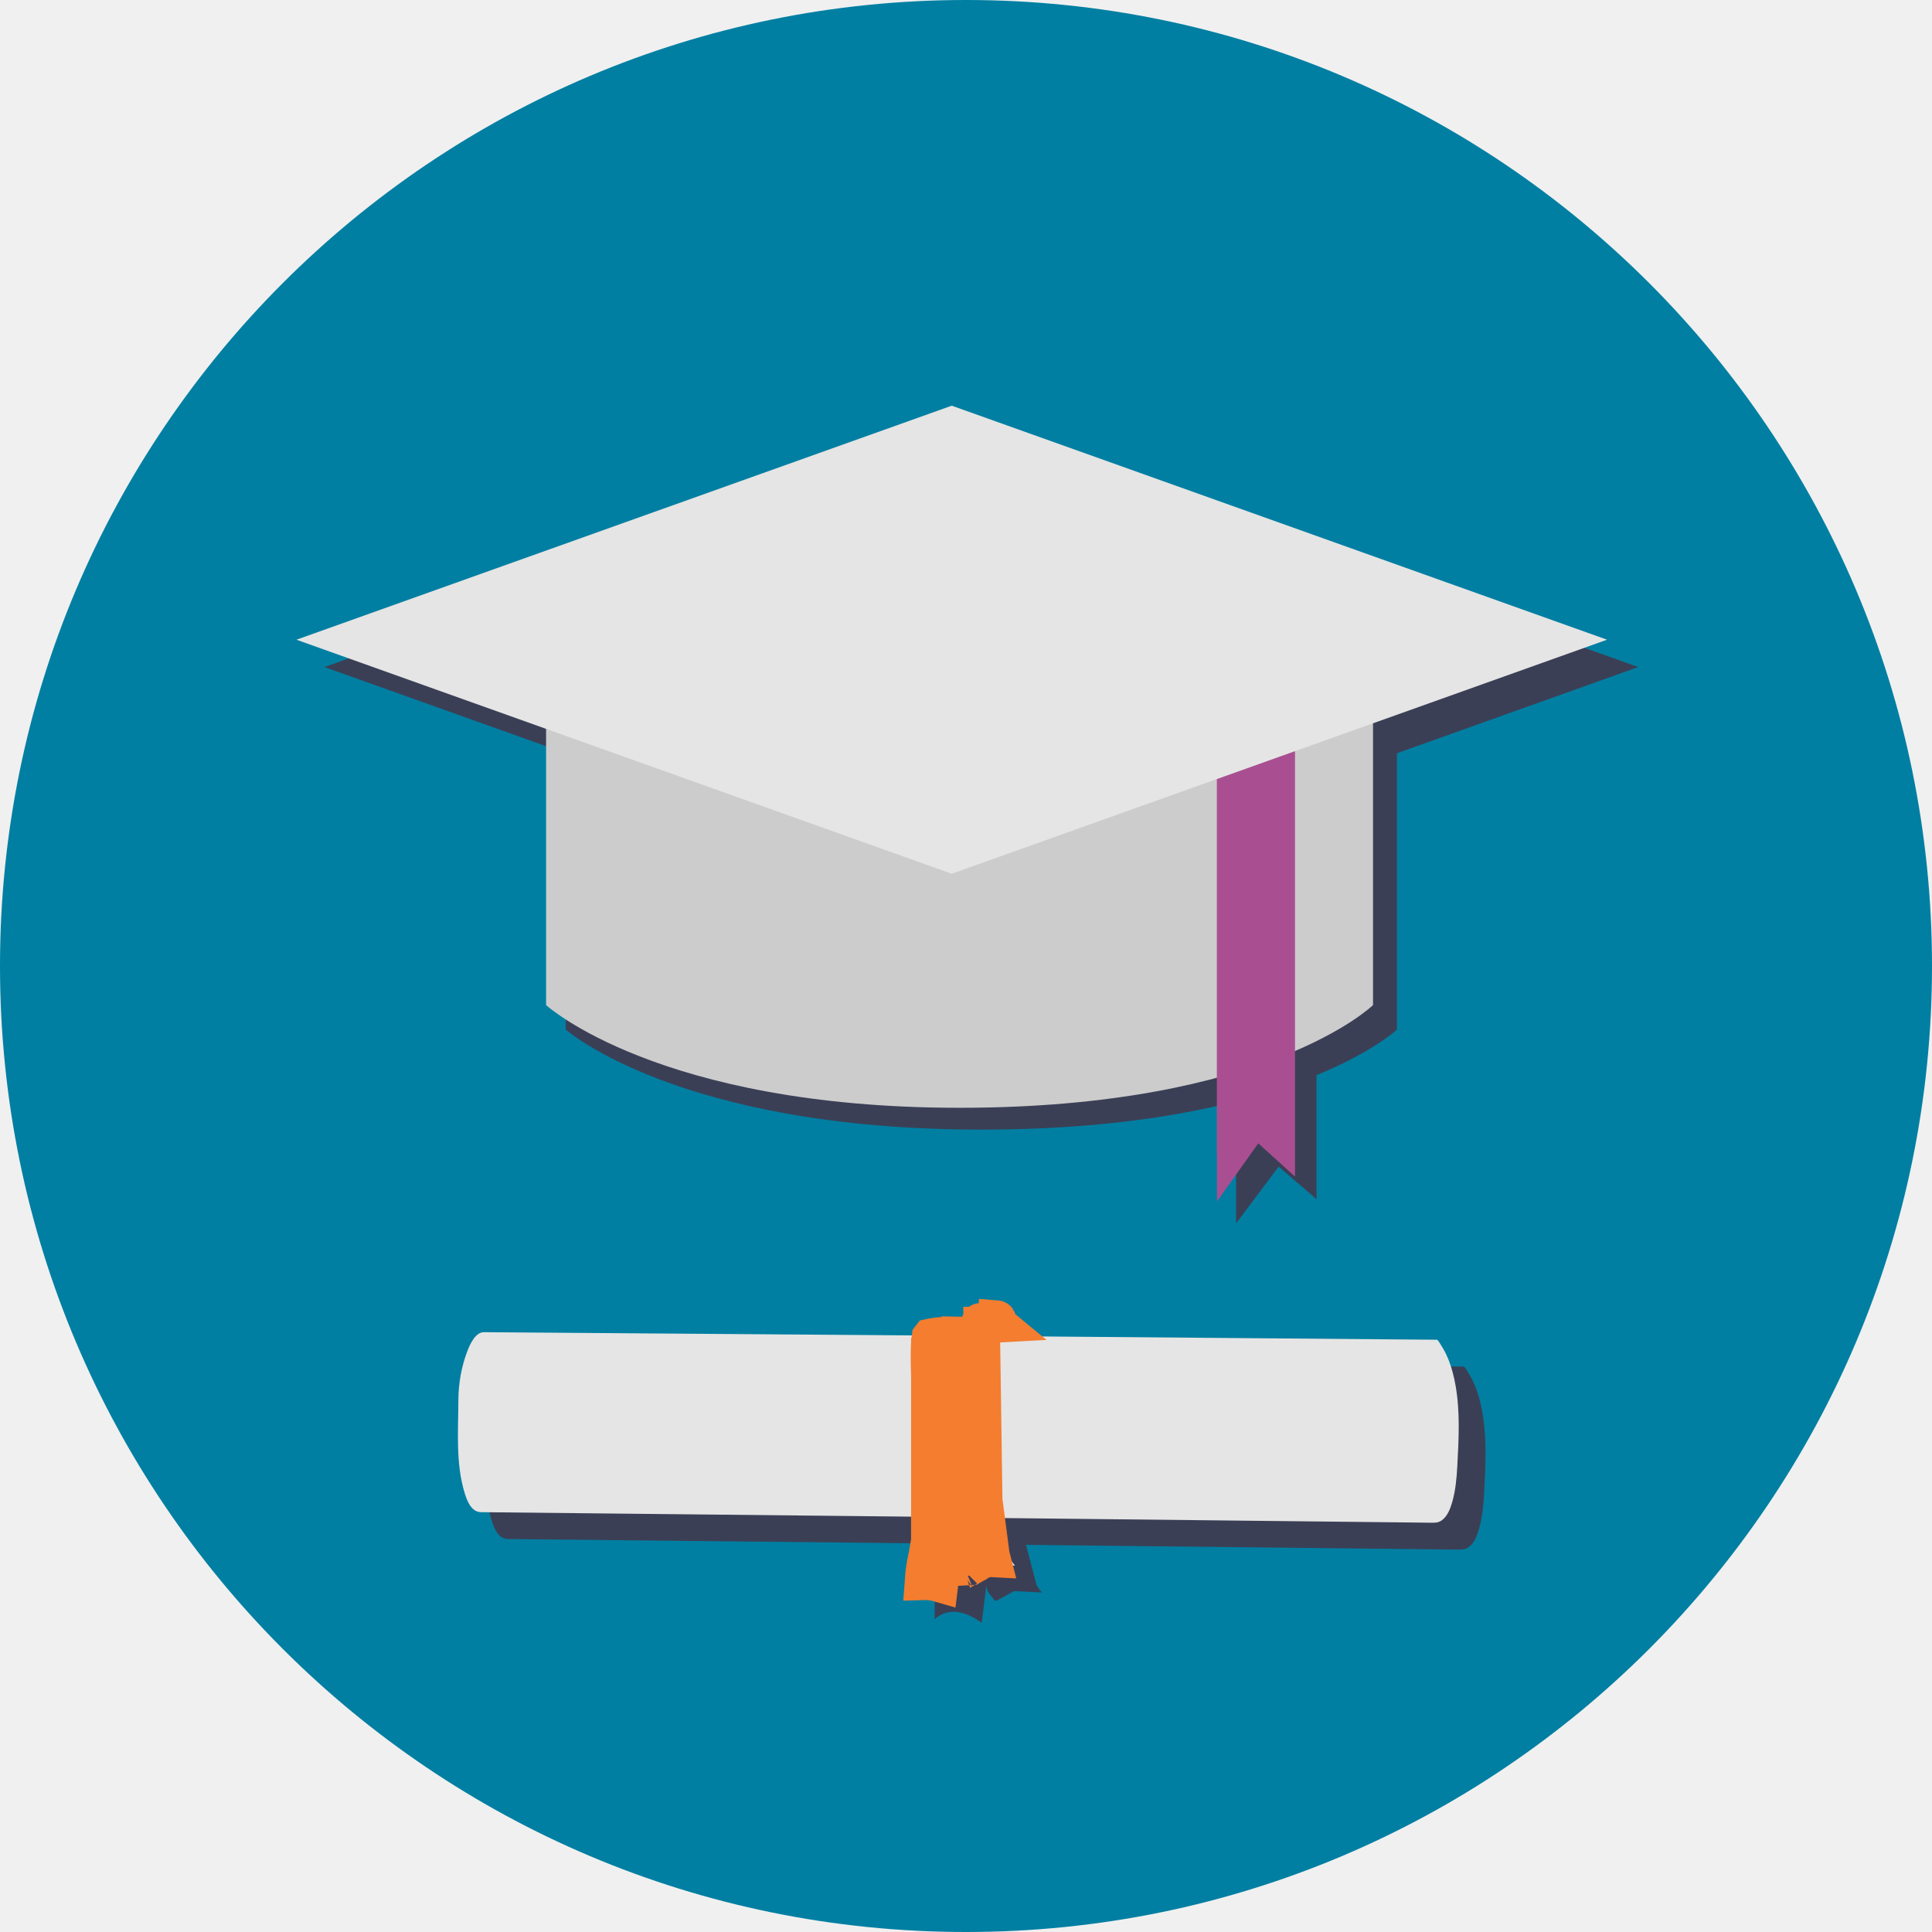
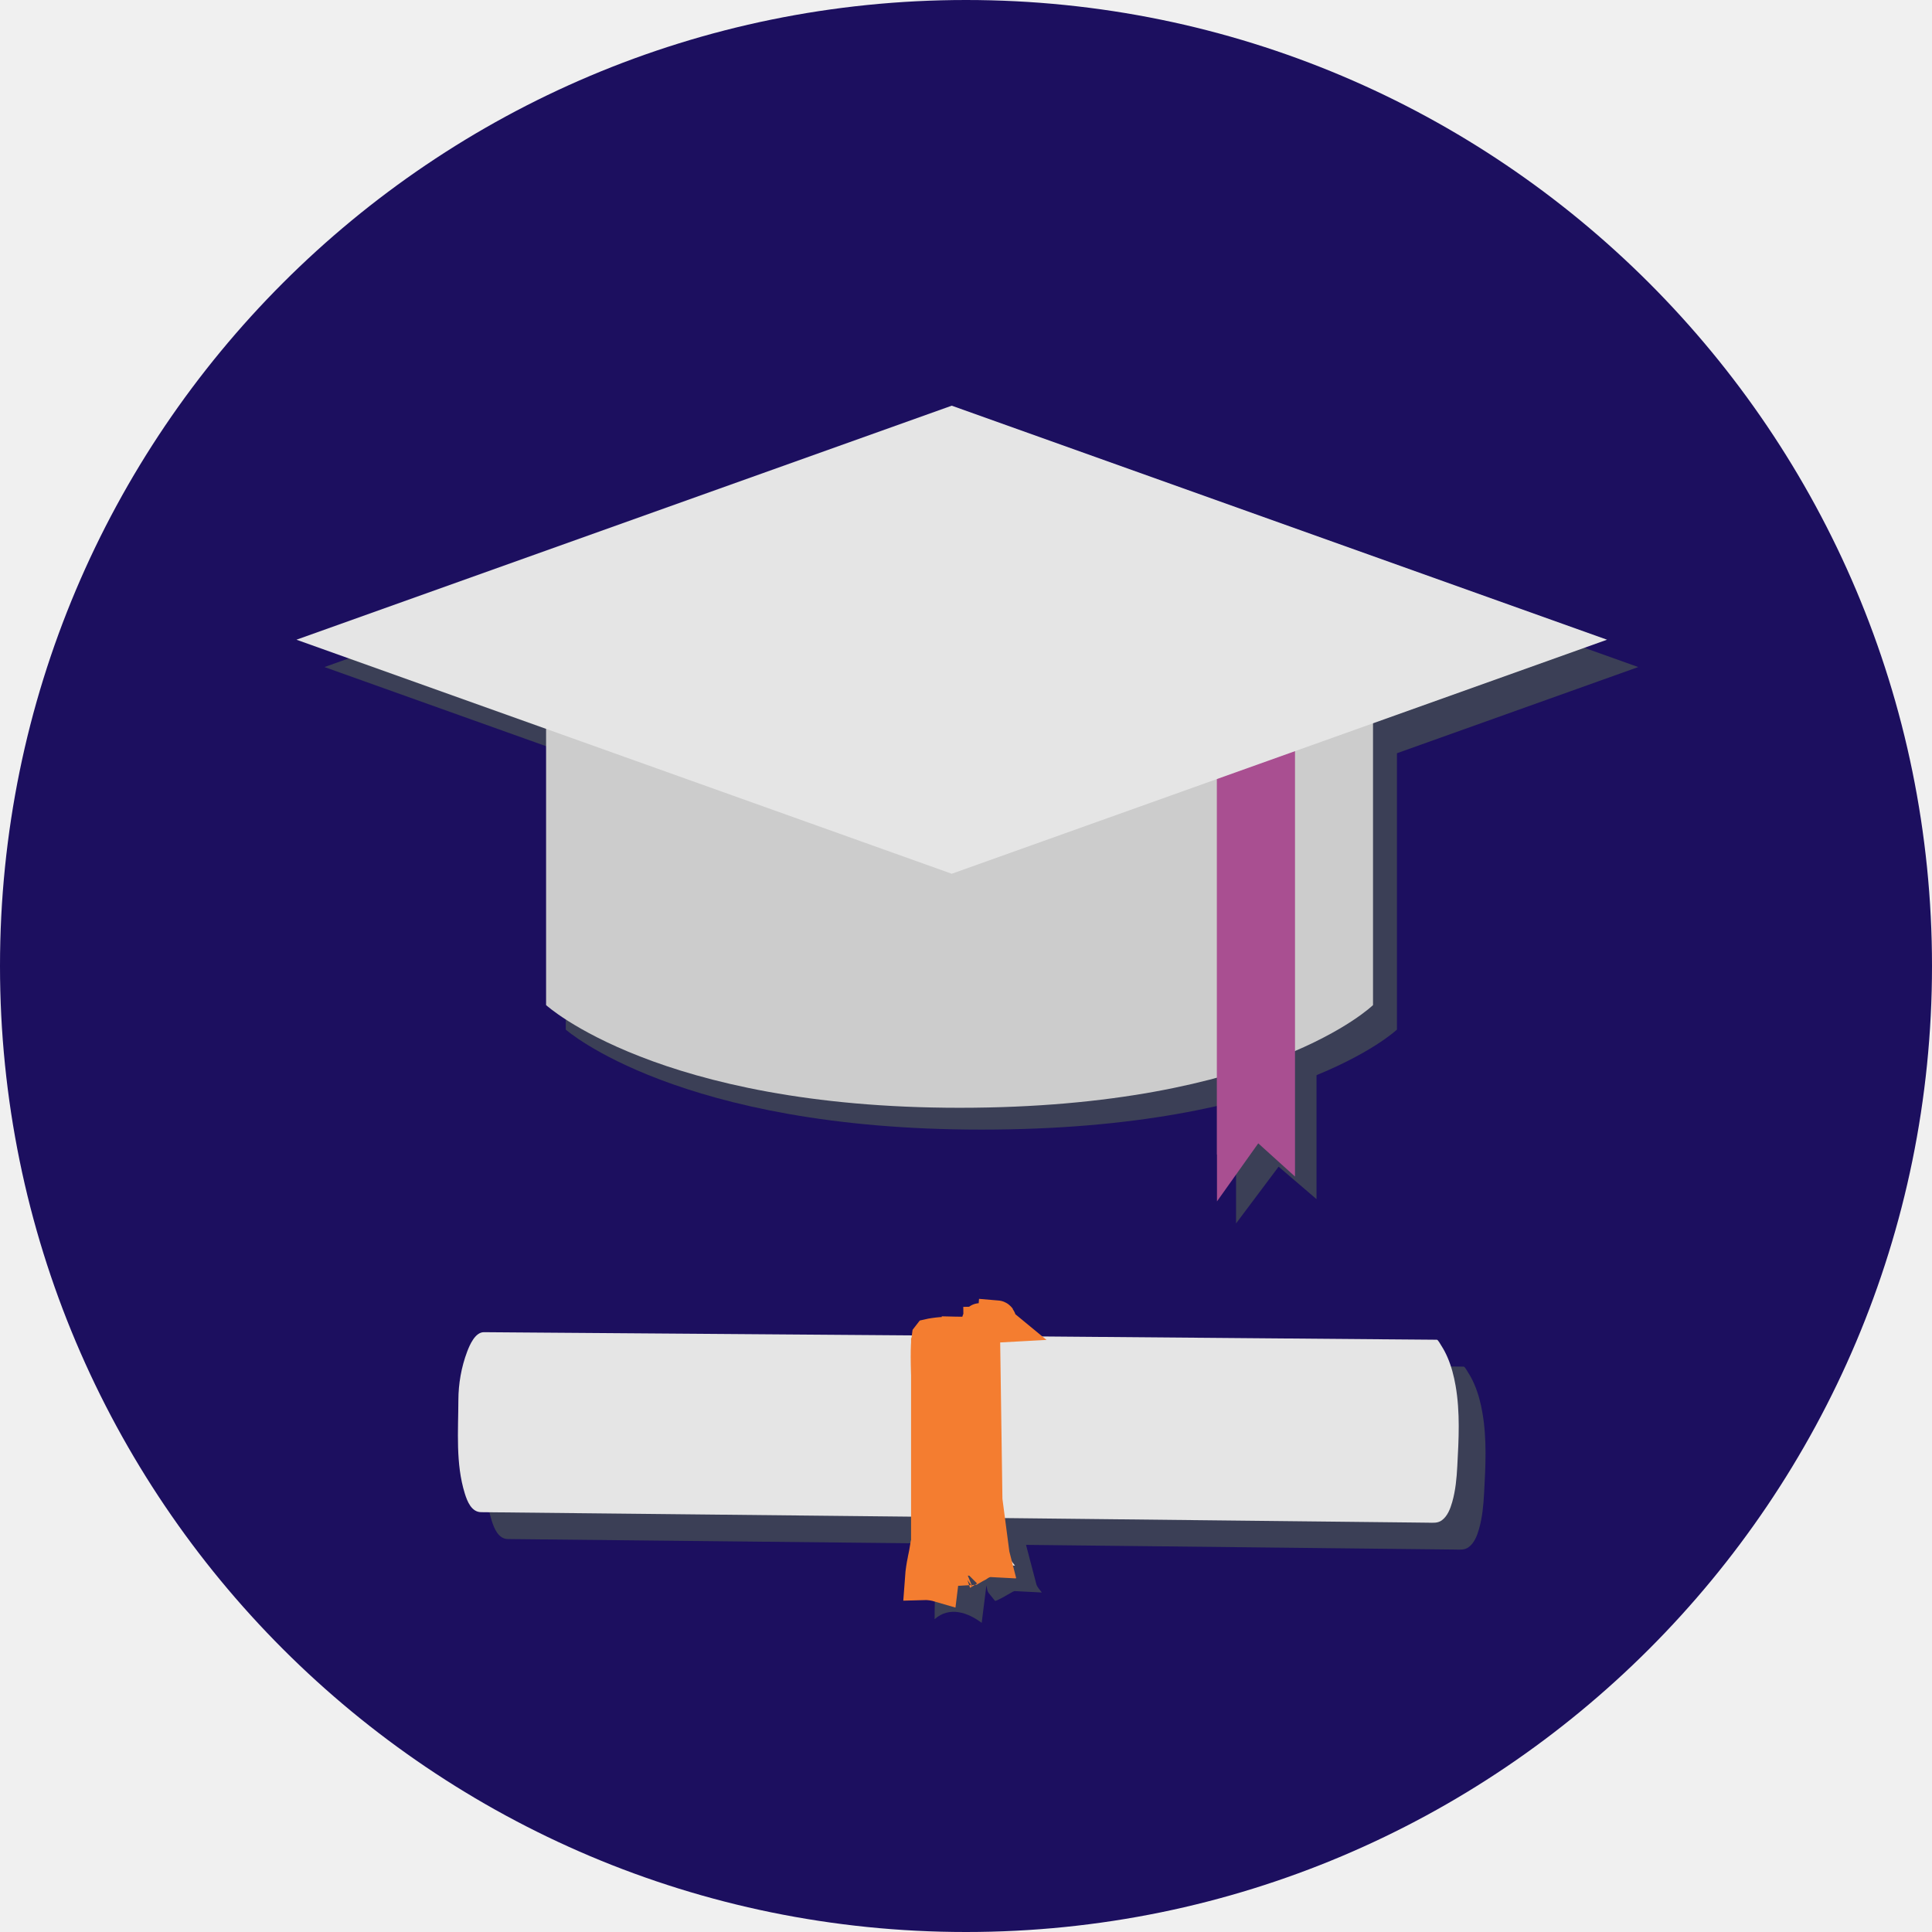
<svg xmlns="http://www.w3.org/2000/svg" width="106" height="106" viewBox="0 0 106 106" fill="none">
-   <path d="M106 53C106 82.271 82.271 106 53 106C23.729 106 0 82.271 0 53C0 23.729 23.729 0 53 0C82.271 0 106 23.729 106 53Z" fill="#007FA2" />
+   <path d="M106 53C106 82.271 82.271 106 53 106C23.729 106 0 82.271 0 53C0 23.729 23.729 0 53 0C82.271 0 106 23.729 106 53Z" fill="#1C0F5F" />
  <path fill-rule="evenodd" clip-rule="evenodd" d="M51.96 74.745C52.12 74.546 52.459 74.501 52.692 74.467C53.213 74.389 53.747 74.39 54.273 74.401C54.626 74.408 54.98 74.423 55.332 74.444C55.533 74.456 55.735 74.469 55.936 74.484C56.089 74.495 56.049 74.563 56.064 74.704C56.074 74.794 56.069 74.778 56.148 74.779L58.156 74.796C61.215 74.821 64.273 74.847 67.332 74.872C70.592 74.899 73.851 74.926 77.111 74.953C78.031 74.961 78.952 74.968 79.872 74.976C80.018 74.977 80.163 74.978 80.309 74.98C80.368 74.98 80.521 75.261 80.554 75.312C80.684 75.513 80.795 75.727 80.889 75.947C81.104 76.443 81.24 76.971 81.332 77.502C81.588 78.968 81.505 80.444 81.426 81.92C81.391 82.58 81.329 83.254 81.146 83.891C81.042 84.252 80.888 84.666 80.569 84.892C80.344 85.053 80.093 85.02 79.836 85.017C79.551 85.014 79.265 85.011 78.98 85.008C76.216 84.978 73.453 84.947 70.689 84.917C67.302 84.88 63.914 84.843 60.526 84.806C59.116 84.791 57.705 84.776 56.294 84.76C56.422 85.247 56.549 85.734 56.677 86.221C56.738 86.452 56.799 86.683 56.859 86.914C56.904 87.082 57.06 87.232 57.16 87.373C56.831 87.356 56.502 87.339 56.173 87.322C56.012 87.314 55.851 87.306 55.689 87.297C55.602 87.293 55.509 87.371 55.433 87.41C55.344 87.457 54.631 87.883 54.588 87.829C54.471 87.683 54.355 87.538 54.238 87.393C54.155 87.289 54.15 87.107 54.12 86.98C54.034 87.666 53.947 88.352 53.861 89.038C53.084 88.459 52.084 88.123 51.278 88.838C51.281 88.225 51.279 87.632 51.354 87.025C51.451 86.246 51.549 85.467 51.645 84.689C49.919 84.671 48.193 84.653 46.467 84.635C43.023 84.599 39.578 84.563 36.135 84.527C33.575 84.5 31.016 84.474 28.457 84.447C28.261 84.445 28.064 84.443 27.867 84.441C27.337 84.435 27.107 83.847 26.973 83.417C26.462 81.774 26.615 79.989 26.62 78.294C26.623 77.392 26.781 76.479 27.101 75.632C27.238 75.27 27.538 74.562 28.021 74.566C28.672 74.571 29.322 74.576 29.972 74.581C33.024 74.603 36.077 74.626 39.129 74.649C42.38 74.673 45.631 74.698 48.882 74.722C49.908 74.73 50.934 74.737 51.96 74.745Z" fill="#3B3F56" />
  <path d="M76.644 56.49C76.644 56.49 70.843 61.977 53.842 61.977C37.241 61.977 31.041 56.49 31.041 56.49V36.969H76.644V56.49Z" fill="#3B3F56" />
  <mask id="path-4-inside-1" fill="white">
    <path d="M68.553 43.662V64.917L70.024 63.026L71.495 64.241V42.852" />
  </mask>
  <path d="M68.553 43.662V64.917L70.024 63.026L71.495 64.241V42.852" fill="#3B3F56" />
  <path d="M68.553 64.917H66.553V70.747L70.132 66.145L68.553 64.917ZM70.024 63.026L71.297 61.484L69.71 60.172L68.445 61.798L70.024 63.026ZM71.495 64.241L70.221 65.783L73.495 68.487V64.241H71.495ZM66.553 43.662V64.917H70.553V43.662H66.553ZM70.132 66.145L71.603 64.254L68.445 61.798L66.974 63.69L70.132 66.145ZM68.75 64.568L70.221 65.783L72.769 62.699L71.297 61.484L68.75 64.568ZM73.495 64.241V42.852H69.495V64.241H73.495Z" fill="#3B3F56" mask="url(#path-4-inside-1)" />
  <path d="M67.817 67.124V43.654H69.422V52.981V62.308L69.896 61.678L70.626 62.3V42.852H72.231V65.791L70.152 64.01L67.817 67.124Z" fill="#3B3F56" />
  <path d="M53.843 49.47L17.802 36.598L53.843 23.727L89.883 36.598L53.843 49.47Z" fill="#3B3F56" />
  <path fill-rule="evenodd" clip-rule="evenodd" d="M50.489 73.27C50.649 73.071 50.988 73.027 51.221 72.992C51.743 72.915 52.276 72.916 52.802 72.926C53.155 72.933 53.509 72.949 53.862 72.97C54.063 72.981 54.264 72.995 54.465 73.009C54.619 73.021 54.578 73.088 54.593 73.23C54.603 73.319 54.599 73.304 54.677 73.305L56.685 73.321C59.744 73.347 62.802 73.372 65.861 73.397C69.121 73.424 72.38 73.451 75.64 73.479C76.561 73.486 77.481 73.494 78.401 73.501C78.547 73.502 78.693 73.504 78.838 73.505C78.897 73.505 79.051 73.786 79.083 73.837C79.213 74.038 79.324 74.252 79.419 74.472C79.633 74.969 79.769 75.496 79.862 76.028C80.117 77.493 80.034 78.97 79.955 80.446C79.92 81.106 79.859 81.779 79.675 82.417C79.571 82.777 79.417 83.191 79.098 83.418C78.873 83.578 78.623 83.545 78.365 83.543C78.08 83.539 77.794 83.536 77.509 83.533C74.746 83.503 71.982 83.473 69.219 83.443C65.831 83.406 62.443 83.369 59.056 83.332C57.645 83.317 56.234 83.301 54.823 83.286C54.951 83.773 55.079 84.26 55.206 84.746C55.267 84.977 55.328 85.209 55.389 85.439C55.433 85.608 55.59 85.758 55.689 85.898C55.36 85.881 55.031 85.865 54.703 85.848C54.541 85.839 54.38 85.831 54.218 85.823C54.131 85.818 54.038 85.897 53.962 85.936C53.873 85.983 53.16 86.409 53.117 86.354C53.001 86.209 52.884 86.064 52.768 85.918C52.684 85.815 52.679 85.633 52.649 85.505C52.563 86.191 52.477 86.878 52.391 87.564C51.614 86.984 50.614 86.648 49.807 87.363C49.81 86.75 49.808 86.157 49.884 85.551C49.98 84.772 50.078 83.993 50.175 83.214C48.449 83.196 46.722 83.178 44.996 83.16C41.552 83.124 38.108 83.088 34.664 83.052C32.105 83.026 29.546 82.999 26.986 82.972C26.79 82.97 26.593 82.968 26.397 82.966C25.866 82.961 25.636 82.372 25.502 81.942C24.992 80.299 25.144 78.515 25.149 76.819C25.152 75.917 25.311 75.005 25.631 74.158C25.768 73.796 26.068 73.088 26.551 73.091C27.201 73.096 27.851 73.101 28.501 73.106C31.554 73.129 34.606 73.152 37.658 73.174C40.909 73.199 44.16 73.223 47.411 73.247C48.437 73.255 49.463 73.263 50.489 73.27Z" fill="#E5E5E5" />
  <path d="M51.273 73.305L51.272 73.305C51.263 73.306 51.254 73.308 51.246 73.309C51.188 73.318 51.144 73.324 51.098 73.333C51.074 73.337 51.054 73.341 51.037 73.345L51.02 73.367C50.986 73.601 50.967 73.964 50.968 74.455C50.97 75.522 51.062 76.96 51.158 78.445L51.16 78.472C51.253 79.926 51.349 81.424 51.352 82.56C51.352 83.123 51.331 83.657 51.257 84.072C51.222 84.269 51.162 84.524 51.034 84.755C51.007 84.805 50.969 84.864 50.922 84.926C50.884 85.168 50.847 85.346 50.811 85.515L50.811 85.518C50.764 85.744 50.72 85.952 50.673 86.341L50.673 86.341C50.655 86.489 50.641 86.637 50.631 86.785C50.809 86.779 50.987 86.79 51.163 86.817C51.303 86.839 51.44 86.87 51.573 86.909L51.677 86.058L53.286 85.964C53.329 85.939 53.372 85.915 53.411 85.891C53.425 85.884 53.439 85.875 53.454 85.866C53.51 85.834 53.572 85.797 53.609 85.777C53.612 85.775 53.616 85.772 53.622 85.768C53.624 85.767 53.625 85.766 53.627 85.766C53.646 85.753 53.69 85.725 53.737 85.699C53.789 85.67 53.874 85.626 53.979 85.59C54.086 85.554 54.239 85.518 54.423 85.528L51.273 73.305ZM51.273 73.305C51.742 73.233 52.243 73.231 52.809 73.243L51.273 73.305ZM54.632 72.335L54.611 72.597L54.606 72.667L54.788 72.657C54.778 72.649 54.776 72.629 54.771 72.579C54.767 72.545 54.766 72.514 54.766 72.488C54.763 72.392 54.762 72.345 54.632 72.335ZM54.632 72.335L54.611 72.597L54.605 72.667M54.632 72.335L54.605 72.667M54.605 72.667L53.955 72.679L53.955 72.679L53.862 72.681L53.864 72.853C53.834 72.794 53.813 72.739 53.8 72.693C53.799 72.691 53.798 72.689 53.798 72.688C53.762 72.564 53.765 72.46 53.766 72.509C53.766 72.51 53.766 72.512 53.767 72.514C53.767 72.536 53.769 72.611 53.777 72.69L53.778 72.695C53.778 72.703 53.78 72.719 53.781 72.731C53.783 72.745 53.787 72.782 53.796 72.825C53.796 72.826 53.796 72.828 53.796 72.829L54.605 72.667ZM54.45 85.529L54.423 85.528L52.809 73.243C53.16 73.25 53.514 73.266 53.87 73.287L54.02 83.736L54.021 83.855L54.051 83.97C54.111 84.204 54.171 84.439 54.231 84.673C54.304 84.959 54.377 85.244 54.45 85.529ZM52.902 86.171C52.902 86.171 52.904 86.17 52.906 86.169C52.903 86.17 52.902 86.171 52.902 86.171Z" stroke="#F47D30" stroke-width="2" />
  <rect x="50.486" y="73.914" width="2.974" height="12.035" fill="#F47D30" stroke="#F47D30" />
  <path d="M75.331 55.145C75.331 55.145 69.56 60.779 52.646 60.779C36.13 60.779 29.961 55.145 29.961 55.145V35.098H75.331V55.145Z" fill="#CCCCCC" />
  <path d="M66.77 41.907V63.347L68.483 61.439L70.195 62.664V41.09" fill="#A94F91" />
  <path d="M66.77 65.915V41.911H68.327V51.45V60.989L68.786 60.345L69.494 60.981V41.09H71.051V64.552L69.035 62.73L66.77 65.915Z" fill="#A94F91" />
  <path d="M52.218 47.939L16.265 35.098L52.218 22.258L88.171 35.098L52.218 47.939Z" fill="#E5E5E5" />
</svg>
